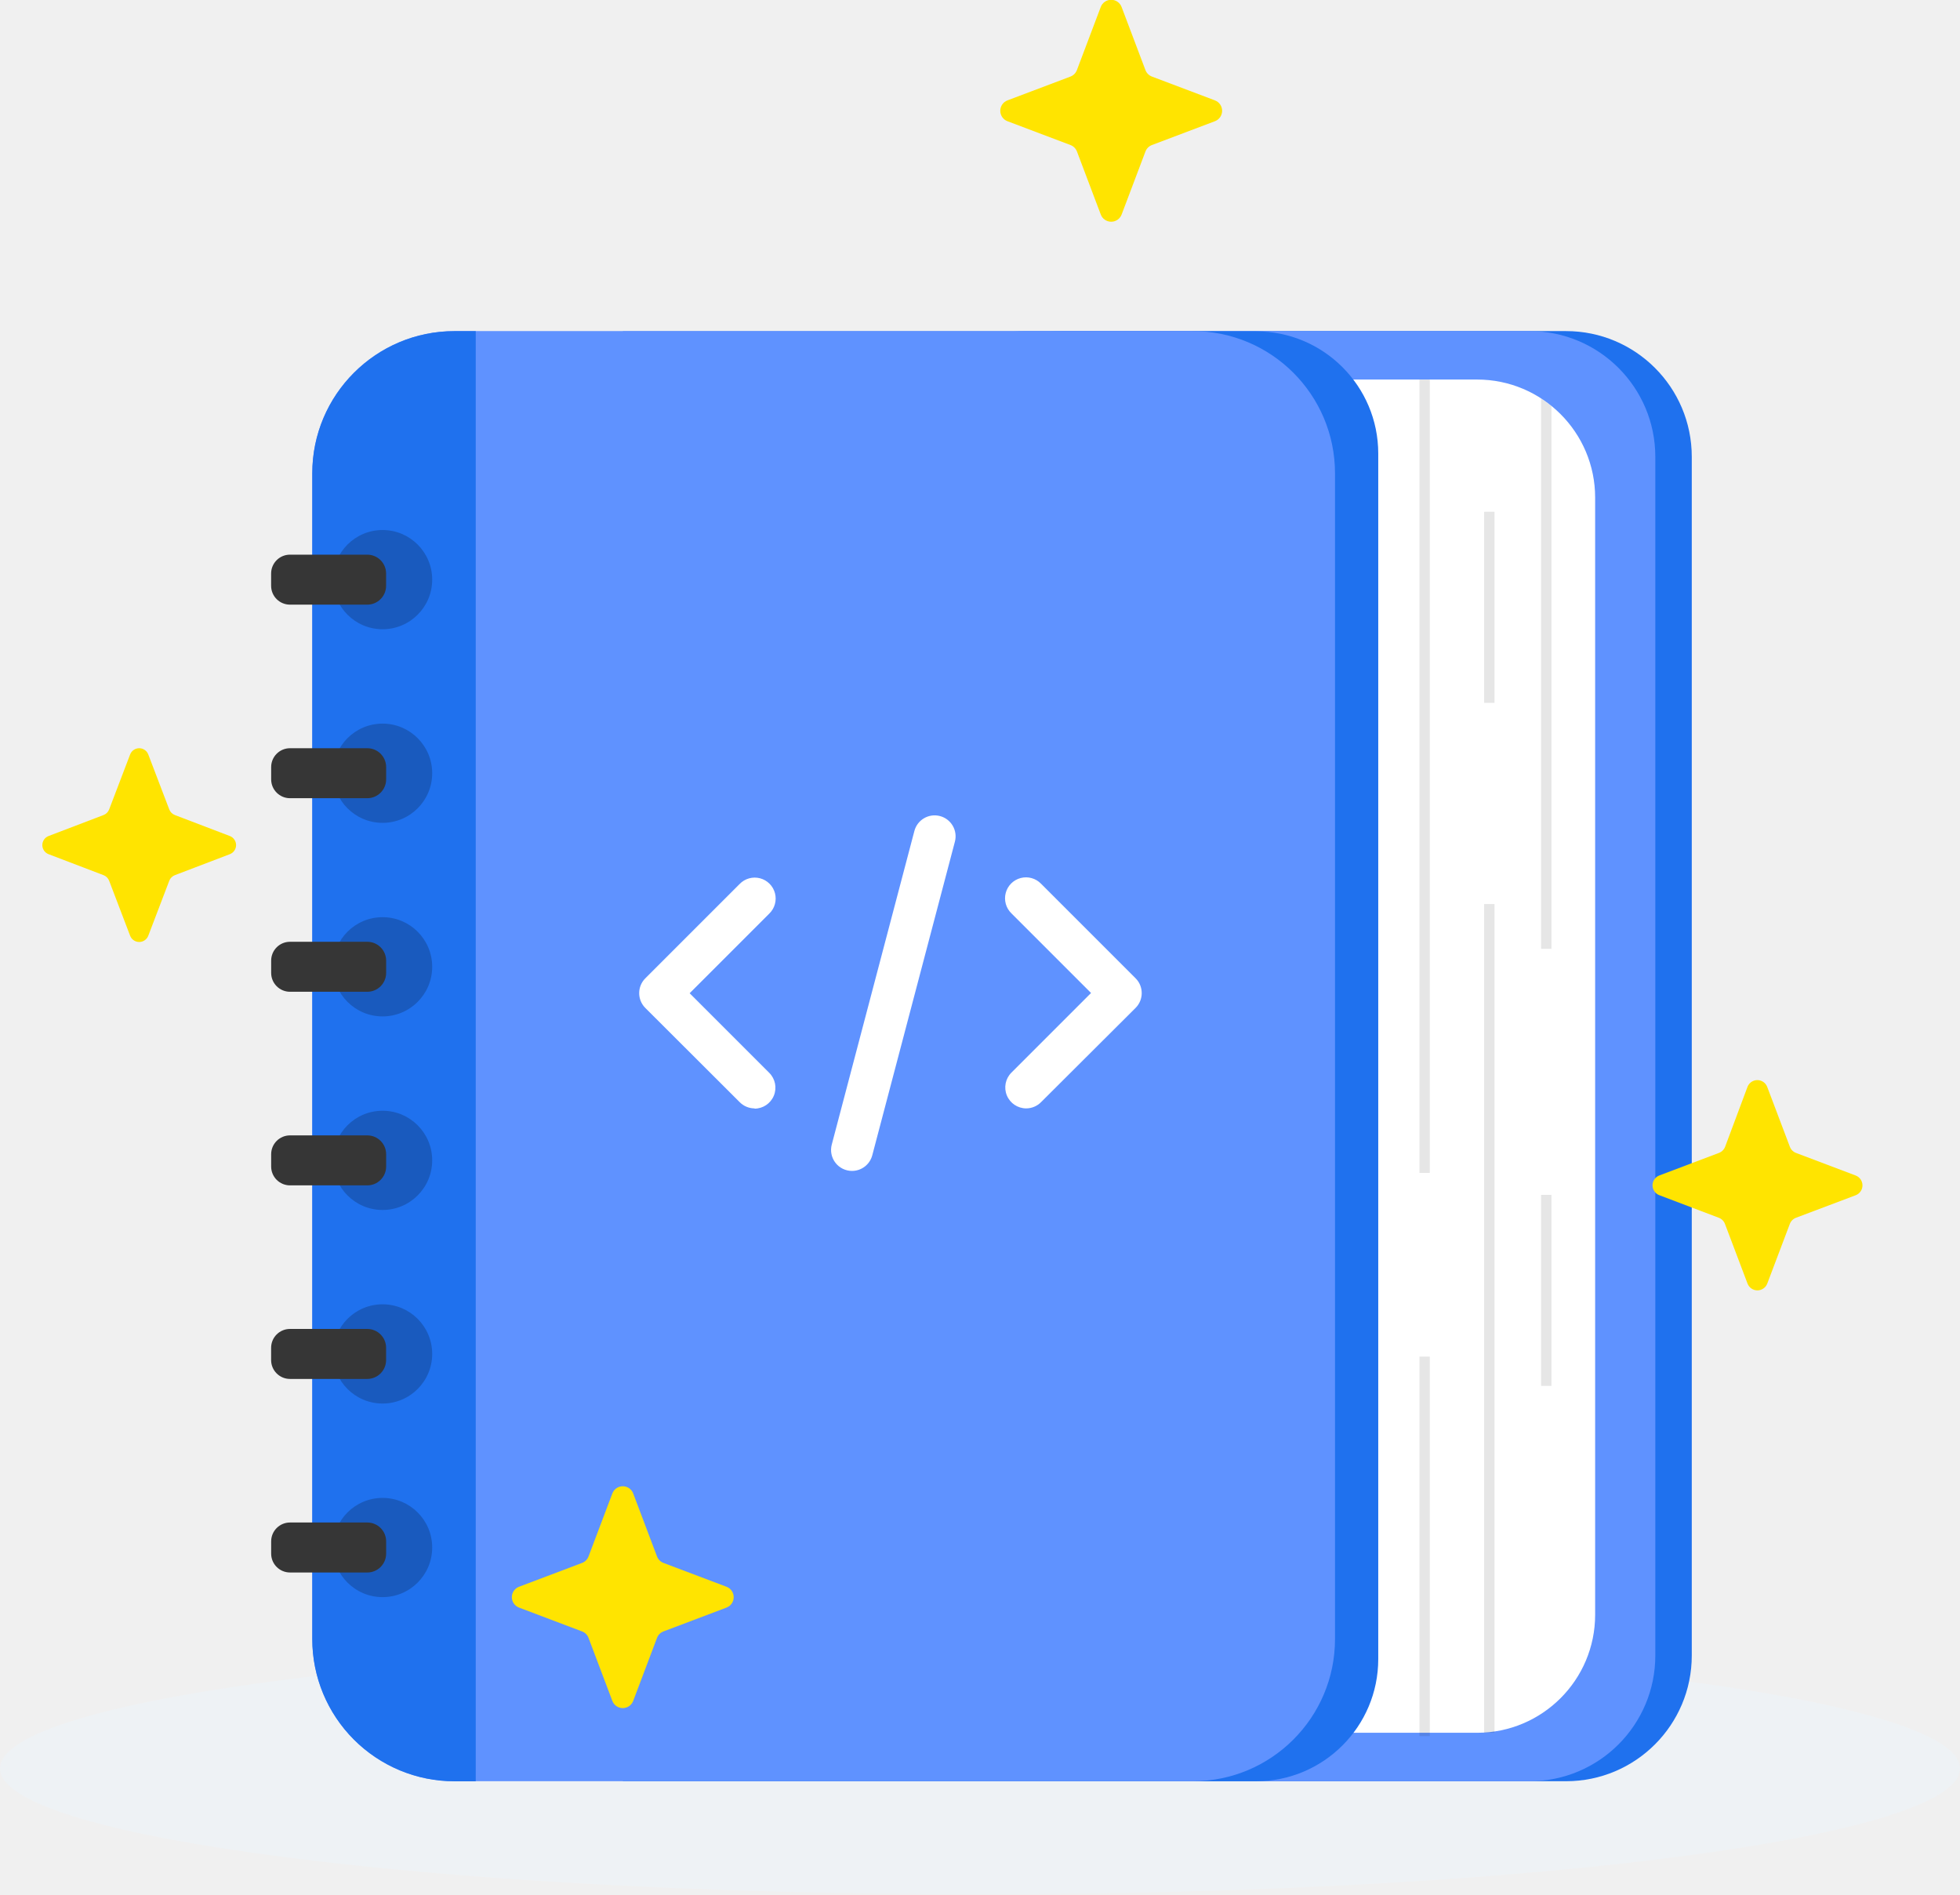
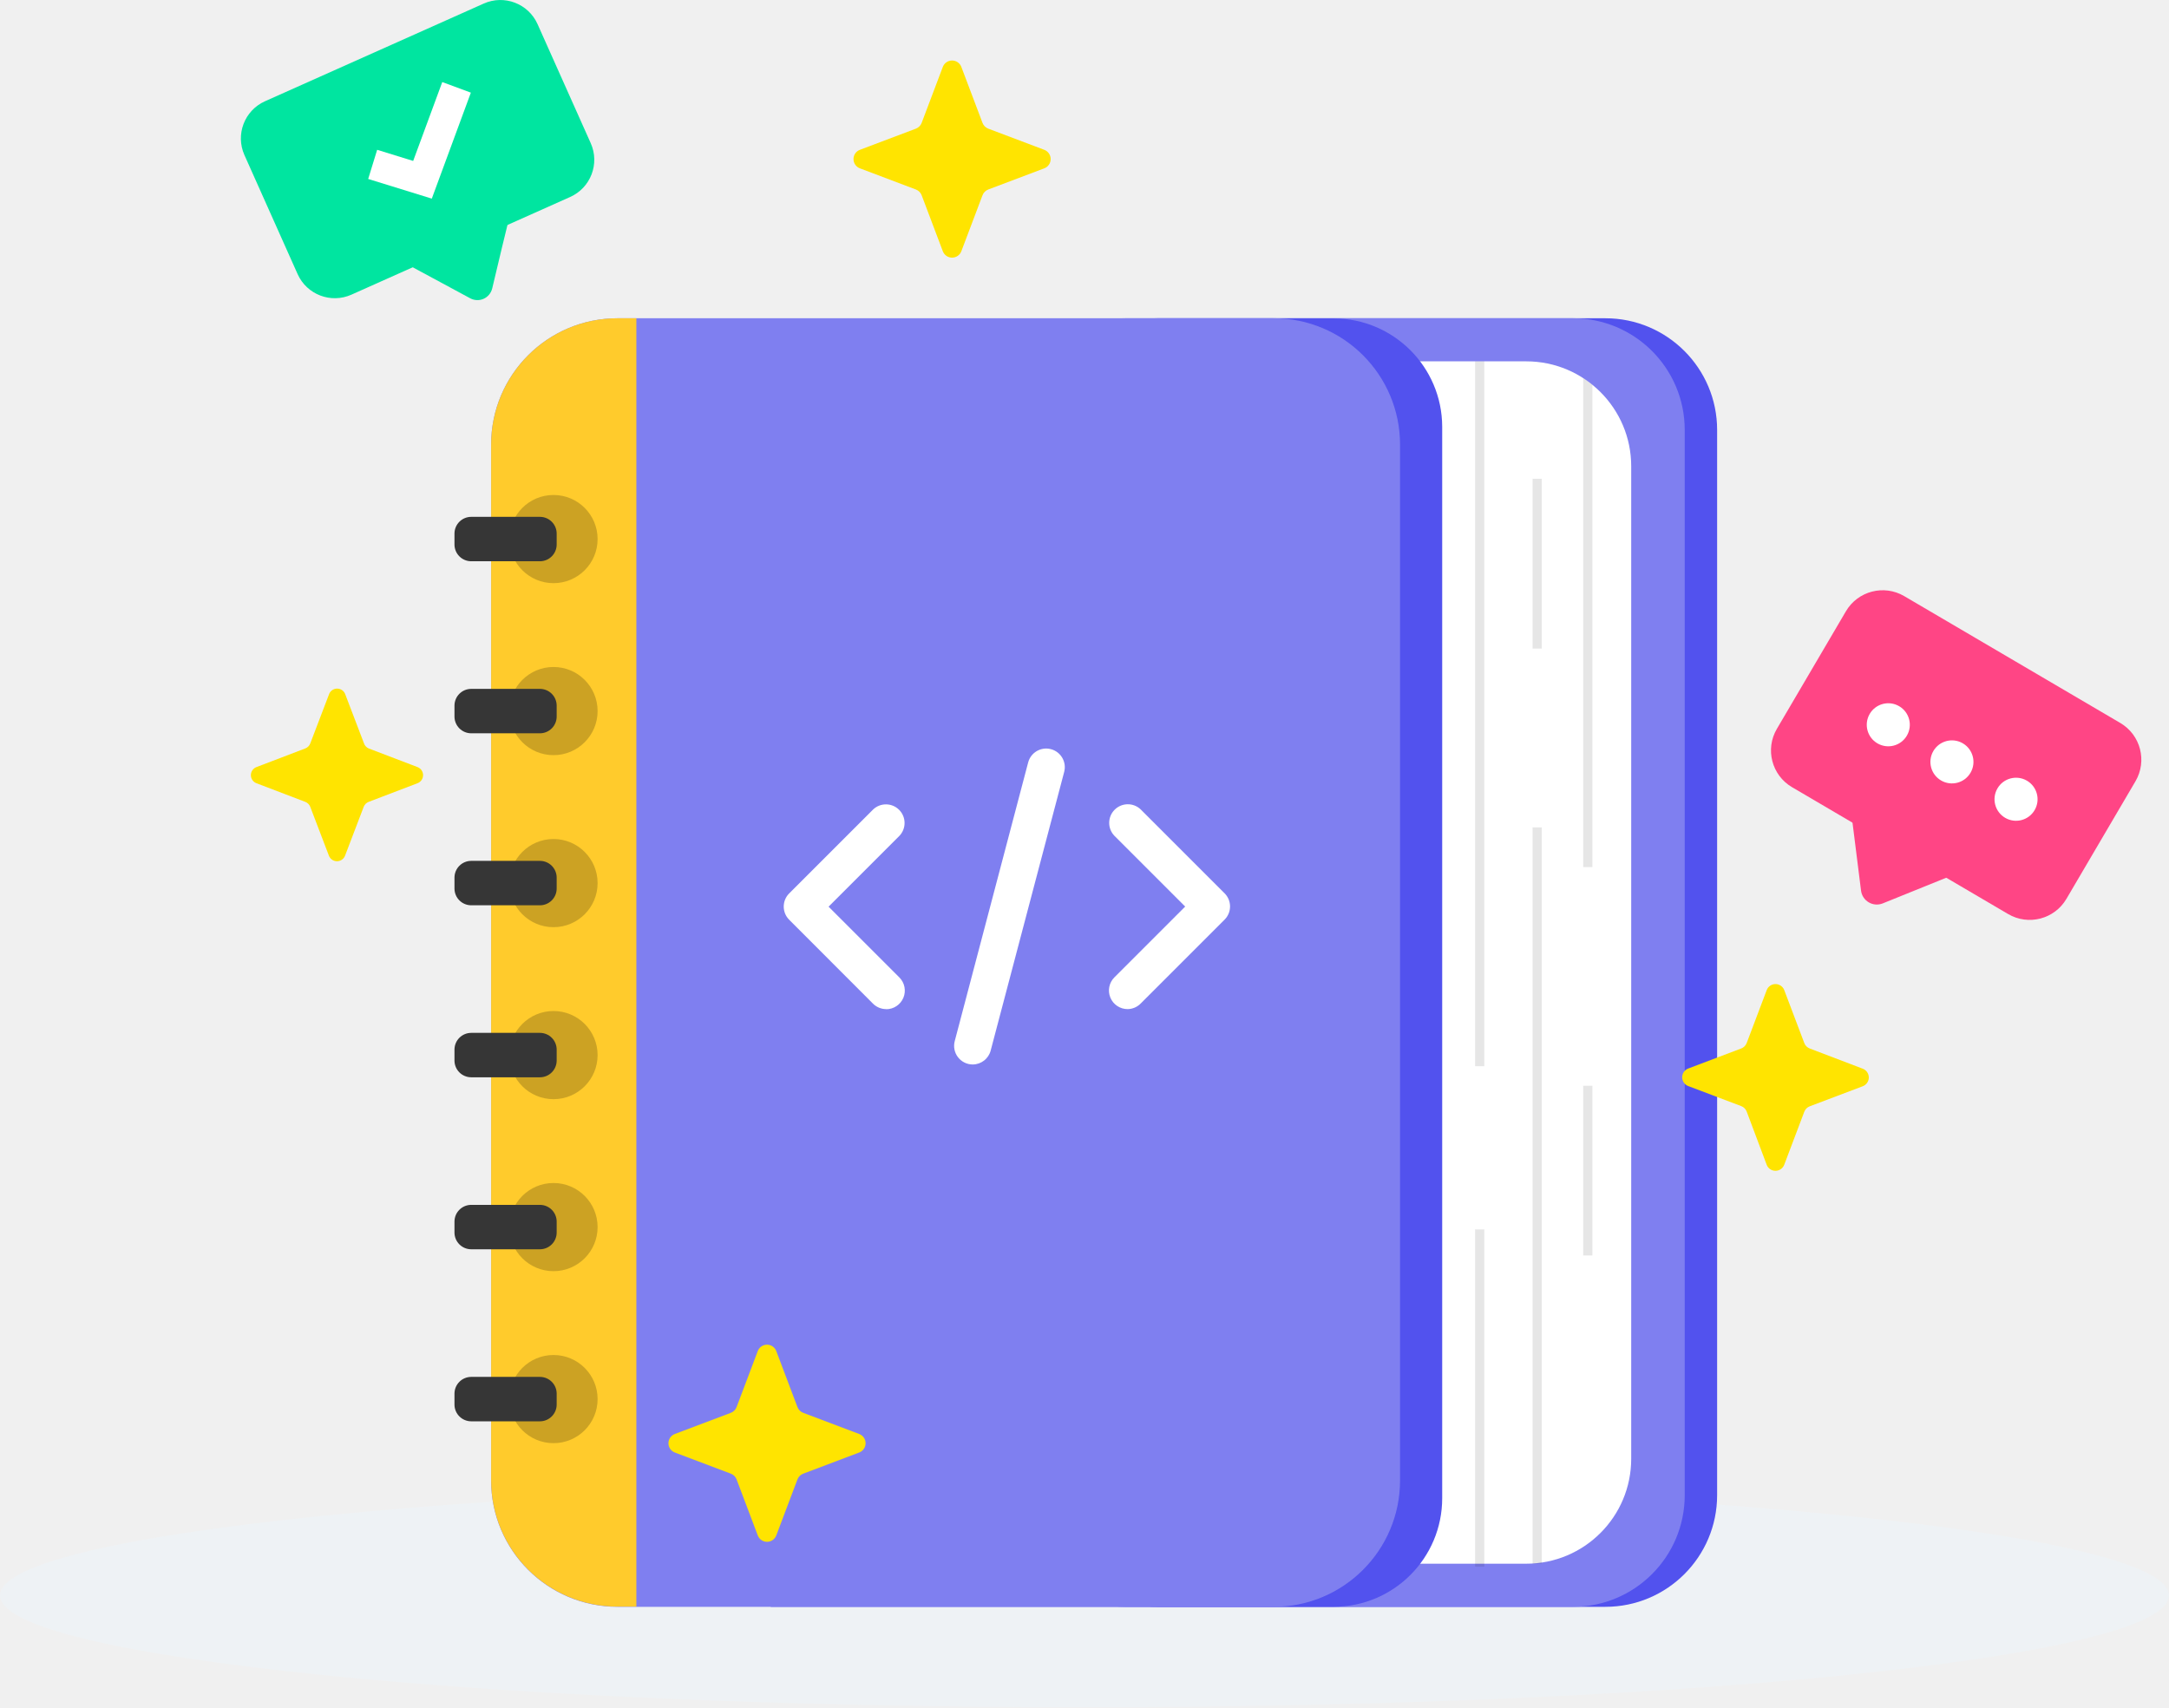
- <svg xmlns="http://www.w3.org/2000/svg" viewBox="0 0 467.74 452.04">
+ <svg xmlns="http://www.w3.org/2000/svg" viewBox="0 0 582.39 458.49">
+   <defs>
+     <style>
+       .cls-1{fill:#eef2f5;}.cls-2{fill:#5252ee;}.cls-3{fill:#7f7ff0;}.cls-4{fill:#fff;}.cls-5{fill:#ffcb2c;}.cls-6{opacity:0.2;}.cls-7{fill:#363636;}.cls-8{opacity:0.1;}.cls-9{fill:#ffe400;}.cls-10{fill:#ff4585;}.cls-11{fill:#00e5a0;}
+     </style>
+   </defs>
  <g id="Layer_2" data-name="Layer 2">
    <g id="Layer_1-2" data-name="Layer 1">
-       <ellipse fill="#eef2f5" cx="233.87" cy="422.01" rx="233.87" ry="30.03" />
-       <rect fill="#1f71ee" x="140.57" y="161.9" width="346.05" height="180.28" rx="30" ry="30" transform="rotate(-90 313.59 252.04)" />
-       <rect fill="#5f92ff" x="131.87" y="161.9" width="346.05" height="180.28" rx="30" ry="30" transform="rotate(-90 304.89 252.04)" />
-       <path fill="#fff" d="M200.39 413.5V90.57h152.1a28.18 28.18 0 0 1 28.18 28.18v266.57a28.18 28.18 0 0 1-28.18 28.18h-152.1z" />
-       <path fill="#1f71ee" d="M148.64 425.07v-346h151.1a29.17 29.17 0 0 1 29.17 29.17V395.9a29.17 29.17 0 0 1-29.17 29.17h-151.1z" />
-       <rect fill="#5f92ff" x="23.54" y="130.01" width="346.05" height="244.06" rx="33.94" ry="33.94" transform="rotate(-90 196.56 252.04)" />
-       <path fill="#1f71ee" d="M74.52 391.08V112.96a33.94 33.94 0 0 1 33.94-33.94h5.07v346.06h-5.07a33.94 33.94 0 0 1-33.94-34z" />
-       <g opacity="0.2">
-         <circle cx="91.3" cy="369.29" r="11.84" />
-         <circle cx="91.3" cy="323.09" r="11.84" />
-         <circle cx="91.3" cy="276.9" r="11.84" />
-         <circle cx="91.3" cy="230.71" r="11.84" />
-         <circle cx="91.3" cy="184.52" r="11.84" />
-         <circle cx="91.3" cy="138.32" r="11.84" />
+       <ellipse class="cls-1" cx="291.19" cy="428.46" rx="291.19" ry="30.03" />
+       <rect class="cls-2" x="197.89" y="168.35" width="346.05" height="180.28" rx="30" ry="30" transform="rotate(-90 370.92 258.49)" />
+       <rect class="cls-3" x="189.19" y="168.35" width="346.05" height="180.28" rx="30" ry="30" transform="rotate(-90 362.22 258.49)" />
+       <path class="cls-4" d="M257.71 419.94V97.04h152.1a28.18 28.18 0 0 1 28.18 28.18v266.54a28.18 28.18 0 0 1-28.18 28.18h-152.1z" />
+       <path class="cls-2" d="M206.96 431.51v-346h151.11a29.17 29.17 0 0 1 29.17 29.08v287.75a29.17 29.17 0 0 1-29.17 29.17H206.96z" />
+       <rect class="cls-3" x="80.86" y="136.46" width="346.05" height="244.06" rx="33.94" ry="33.94" transform="rotate(-90 253.89 258.49)" />
+       <path class="cls-5" d="M131.87 397.57V119.41a33.94 33.94 0 0 1 33.94-33.94h5.06v346h-5.07a33.94 33.94 0 0 1-33.93-33.9z" />
+       <g class="cls-6">
+         <circle cx="148.62" cy="375.73" r="11.84" />
+         <circle cx="148.62" cy="329.54" r="11.84" />
+         <circle cx="148.62" cy="283.35" r="11.84" />
+         <circle cx="148.62" cy="237.16" r="11.84" />
+         <circle cx="148.62" cy="190.96" r="11.84" />
+         <circle cx="148.62" cy="144.77" r="11.84" />
      </g>
-       <rect fill="#363636" x="72.46" y="355.57" width="11.93" height="27.44" rx="4.5" ry="4.5" transform="rotate(-90 78.425 369.285)" />
-       <rect fill="#363636" x="72.46" y="309.37" width="11.93" height="27.44" rx="4.5" ry="4.5" transform="rotate(-90 78.425 323.095)" />
-       <rect fill="#363636" x="72.46" y="263.18" width="11.93" height="27.44" rx="4.5" ry="4.5" transform="rotate(-90 78.43 276.9)" />
-       <rect fill="#363636" x="72.46" y="216.99" width="11.93" height="27.44" rx="4.5" ry="4.5" transform="rotate(-90 78.425 230.705)" />
-       <rect fill="#363636" x="72.46" y="170.8" width="11.93" height="27.44" rx="4.5" ry="4.5" transform="rotate(-90 78.425 184.515)" />
-       <rect fill="#363636" x="72.46" y="124.6" width="11.93" height="27.44" rx="4.5" ry="4.5" transform="rotate(-90 78.425 138.325)" />
-       <path opacity="0.1" d="M338.74 90.59h2.47v189.3h-2.47zM338.74 323.72h2.47v90.57h-2.47zM354.18 215.74h2.47v197.75h-2.47zM370.24 226.42h-2.47V95.09l2.47 1.79v129.54zM367.77 285.13h2.47v45.59h-2.47zM354.18 122.13h2.47v45.59h-2.47z" />
-       <path fill="#fff" d="M180.09 264.5a5 5 0 0 1-3.54-1.46L154 240.53a5 5 0 0 1 0-7.07l22.51-22.51a5 5 0 1 1 7.07 7.07l-19 19 19 19a5 5 0 0 1-3.54 8.54zM244.91 264.5a5 5 0 0 1-3.54-8.54l19-19-19-19a5 5 0 1 1 7.07-7.07L271 233.45a5 5 0 0 1 0 7.07L248.45 263a5 5 0 0 1-3.54 1.5zM203.33 279.42a5 5 0 0 1-4.84-6.27l19.72-74.85a5 5 0 0 1 9.67 2.55l-19.72 74.85a5 5 0 0 1-4.83 3.72z" />
-       <path fill="#ffe400" d="M35.39 180.05l5 13.1a2.32 2.32 0 0 0 1.35 1.35l13.1 5a2.32 2.32 0 0 1 0 4.34l-13.1 5a2.32 2.32 0 0 0-1.35 1.35l-5 13.1a2.32 2.32 0 0 1-4.34 0l-5-13.1a2.32 2.32 0 0 0-1.35-1.35l-13.1-5a2.32 2.32 0 0 1 0-4.34l13.1-5a2.32 2.32 0 0 0 1.35-1.35l5-13.1a2.32 2.32 0 0 1 4.34 0zM421.76 259.44l5.38 14.22a2.52 2.52 0 0 0 1.47 1.47l14.22 5.38a2.52 2.52 0 0 1 0 4.72l-14.23 5.37a2.52 2.52 0 0 0-1.47 1.47l-5.38 14.22a2.52 2.52 0 0 1-4.72 0l-5.38-14.22a2.52 2.52 0 0 0-1.47-1.47L396 285.22a2.52 2.52 0 0 1 0-4.72l14.22-5.38a2.52 2.52 0 0 0 1.47-1.47l5.31-14.21a2.52 2.52 0 0 1 4.76 0zM267.68 1.72l5.67 15a2.66 2.66 0 0 0 1.55 1.55l15 5.67a2.66 2.66 0 0 1 0 5l-15 5.67a2.66 2.66 0 0 0-1.55 1.55l-5.67 15a2.66 2.66 0 0 1-5 0l-5.67-15a2.66 2.66 0 0 0-1.55-1.55l-15-5.67a2.66 2.66 0 0 1 0-5l15-5.67a2.66 2.66 0 0 0 1.54-1.56l5.67-15a2.66 2.66 0 0 1 5.01.01zM151.12 356.42l5.67 15a2.66 2.66 0 0 0 1.55 1.55l15 5.67a2.66 2.66 0 0 1 0 5l-15 5.67a2.66 2.66 0 0 0-1.55 1.55l-5.67 15a2.66 2.66 0 0 1-5 0l-5.67-15a2.66 2.66 0 0 0-1.55-1.55l-15-5.67a2.66 2.66 0 0 1 0-5l15-5.67a2.66 2.66 0 0 0 1.55-1.55l5.67-15a2.66 2.66 0 0 1 5 0z" />
+       <rect class="cls-7" x="129.79" y="362.01" width="11.93" height="27.44" rx="4.5" ry="4.5" transform="rotate(-90 135.755 375.735)" />
+       <rect class="cls-7" x="129.79" y="315.82" width="11.93" height="27.44" rx="4.5" ry="4.5" transform="rotate(-90 135.75 329.54)" />
+       <rect class="cls-7" x="129.79" y="269.63" width="11.93" height="27.44" rx="4.5" ry="4.5" transform="rotate(-90 135.75 283.35)" />
+       <rect class="cls-7" x="129.79" y="223.44" width="11.93" height="27.44" rx="4.5" ry="4.5" transform="rotate(-90 135.75 237.16)" />
+       <rect class="cls-7" x="129.79" y="177.24" width="11.93" height="27.44" rx="4.5" ry="4.5" transform="rotate(-90 135.755 190.965)" />
+       <rect class="cls-7" x="129.79" y="131.05" width="11.93" height="27.44" rx="4.5" ry="4.5" transform="rotate(-90 135.75 144.77)" />
+       <path class="cls-8" d="M396.07 97.04h2.47v189.3h-2.47zM396.07 330.16h2.47v90.57h-2.47zM411.51 222.19h2.47v197.75h-2.47zM427.57 232.87h-2.47V101.54l2.47 1.79v129.54zM425.1 291.58h2.47v45.59h-2.47zM411.51 128.58h2.47v45.59h-2.47z" />
+       <path class="cls-4" d="M237.95 271a5 5 0 0 1-3.54-1.46L211.9 247a5 5 0 0 1 0-7.07l22.51-22.51a5 5 0 0 1 7.07 7.07l-19 19 19 19a5 5 0 0 1-3.54 8.54zM302.77 271a5 5 0 0 1-3.54-8.54l19-19-19-19a5 5 0 0 1 7.07-7.07l22.51 22.51a5 5 0 0 1 0 7.07l-22.51 22.51a5 5 0 0 1-3.53 1.52zM261.19 285.87a5 5 0 0 1-4.84-6.27l19.72-74.85a5 5 0 1 1 9.67 2.55L266 282.14a5 5 0 0 1-4.81 3.73z" />
+       <path class="cls-9" d="M92.72 186.5l5 13.1A2.32 2.32 0 0 0 99 201l13.1 5a2.32 2.32 0 0 1 0 4.34l-13.1 5a2.32 2.32 0 0 0-1.35 1.35l-5 13.1a2.32 2.32 0 0 1-4.34 0l-5-13.1a2.32 2.32 0 0 0-1.35-1.35l-13.1-5a2.32 2.32 0 0 1 0-4.34l13.1-5a2.32 2.32 0 0 0 1.35-1.35l5-13.1a2.32 2.32 0 0 1 4.41-.05zM479.08 265.89l5.38 14.22a2.52 2.52 0 0 0 1.47 1.47l14.22 5.42a2.52 2.52 0 0 1 0 4.72l-14.22 5.38a2.52 2.52 0 0 0-1.47 1.47l-5.38 14.22a2.52 2.52 0 0 1-4.72 0L469 298.52a2.52 2.52 0 0 0-1.47-1.47l-14.22-5.38a2.52 2.52 0 0 1 0-4.72l14.22-5.38a2.52 2.52 0 0 0 1.47-1.47l5.38-14.22a2.52 2.52 0 0 1 4.7.01zM258.14 18l5.67 15a2.66 2.66 0 0 0 1.55 1.55l15 5.67a2.66 2.66 0 0 1 0 5l-15 5.67a2.66 2.66 0 0 0-1.55 1.55l-5.67 15a2.66 2.66 0 0 1-5 0l-5.67-15a2.66 2.66 0 0 0-1.55-1.55l-15-5.67a2.66 2.66 0 0 1 0-5l15-5.67a2.66 2.66 0 0 0 1.55-1.55l5.67-15a2.66 2.66 0 0 1 5 0zM208.45 362.87l5.67 15a2.66 2.66 0 0 0 1.55 1.55l15 5.67a2.66 2.66 0 0 1 0 5l-15 5.67a2.66 2.66 0 0 0-1.55 1.55l-5.67 15a2.66 2.66 0 0 1-5 0l-5.67-15a2.66 2.66 0 0 0-1.55-1.55l-15-5.67a2.66 2.66 0 0 1 0-5l15-5.67a2.66 2.66 0 0 0 1.55-1.55l5.67-15a2.66 2.66 0 0 1 5 0z" />
+       <rect class="cls-10" x="480.14" y="173.05" width="90.16" height="59.5" rx="11.44" ry="11.44" transform="rotate(30.42 525.27 202.83)" />
+       <path class="cls-10" d="M505.53 242.61a4.27 4.27 0 0 1-5.83-3.43l-1.49-11.87-1.1-8.77a4.27 4.27 0 0 1 6.4-4.21l10.94 6.42 10.94 6.42a4.27 4.27 0 0 1-.56 7.64l-8.19 3.31z" />
+       <circle class="cls-4" cx="507.01" cy="194.63" r="5.78" transform="rotate(-59.76 507.024 194.63)" />
+       <circle class="cls-4" cx="524.1" cy="204.6" r="5.78" transform="rotate(-59.76 524.112 204.598)" />
+       <circle class="cls-4" cx="541.31" cy="214.63" r="5.78" transform="rotate(-59.76 541.326 214.627)" />
+       <rect class="cls-11" x="69.02" y="11.6" width="86.2" height="56.89" rx="10.94" ry="10.94" transform="rotate(-24.07 112.12 40.037)" />
+       <path class="cls-11" d="M132.16 77.47a4.08 4.08 0 0 1-5.9 2.64l-10.06-5.43-7.43-4a4.08 4.08 0 0 1 .27-7.32l11.07-4.95 11.07-4.95a4.08 4.08 0 0 1 5.63 4.68l-2 8.21z" />
+       <path class="cls-4" d="M115.94 53.34l-17.08-5.28 2.41-7.83 9.67 2.99 7.81-21.18 7.68 2.84-10.49 28.46z" />
    </g>
  </g>
</svg>
